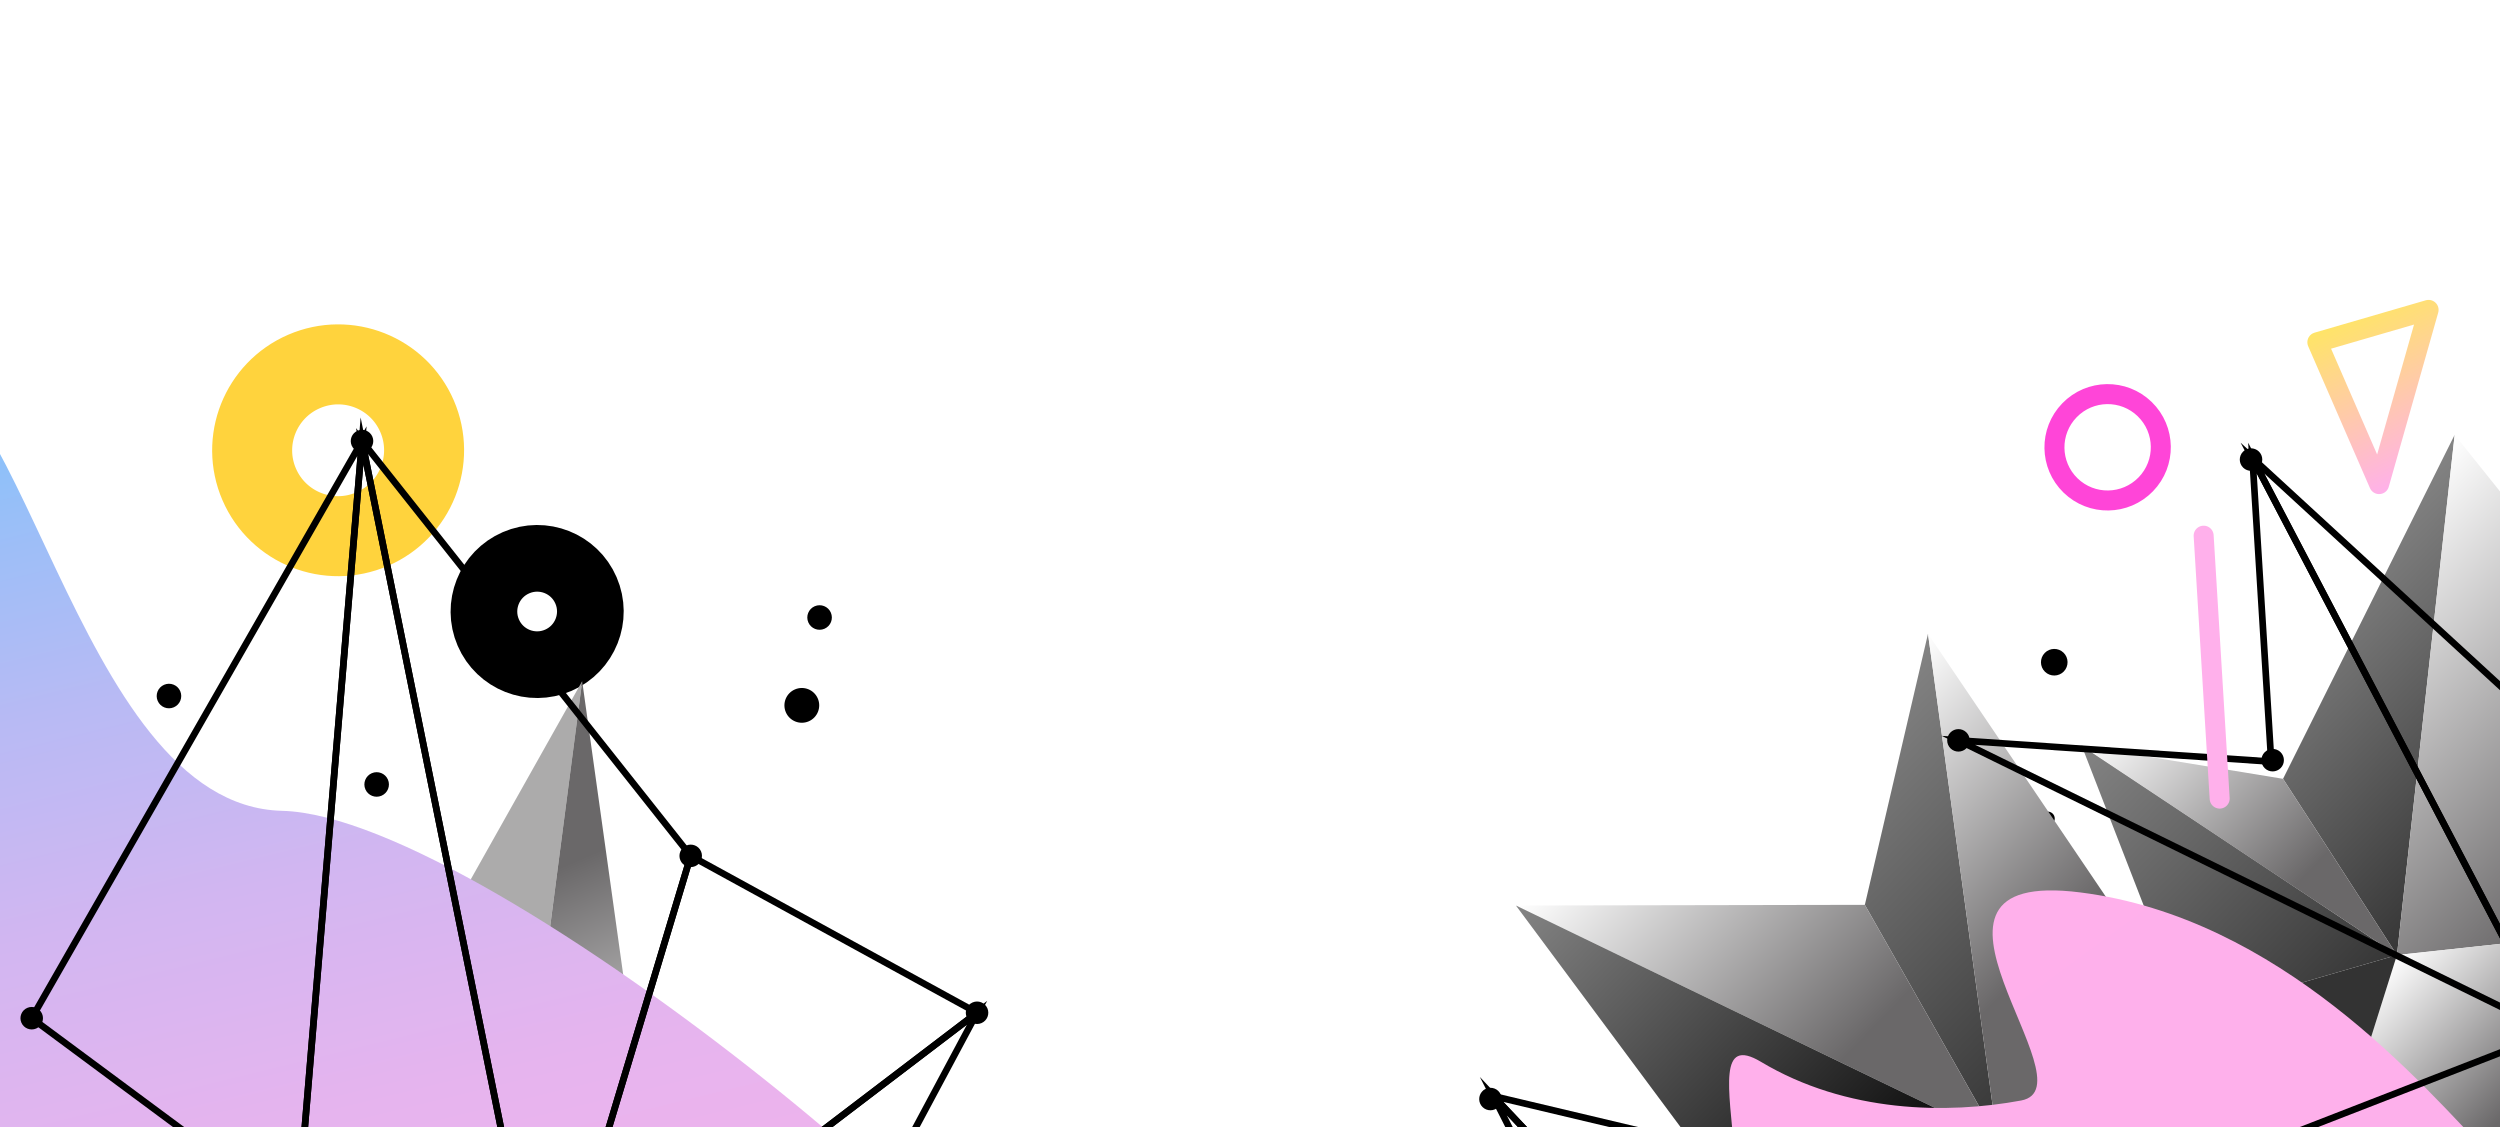
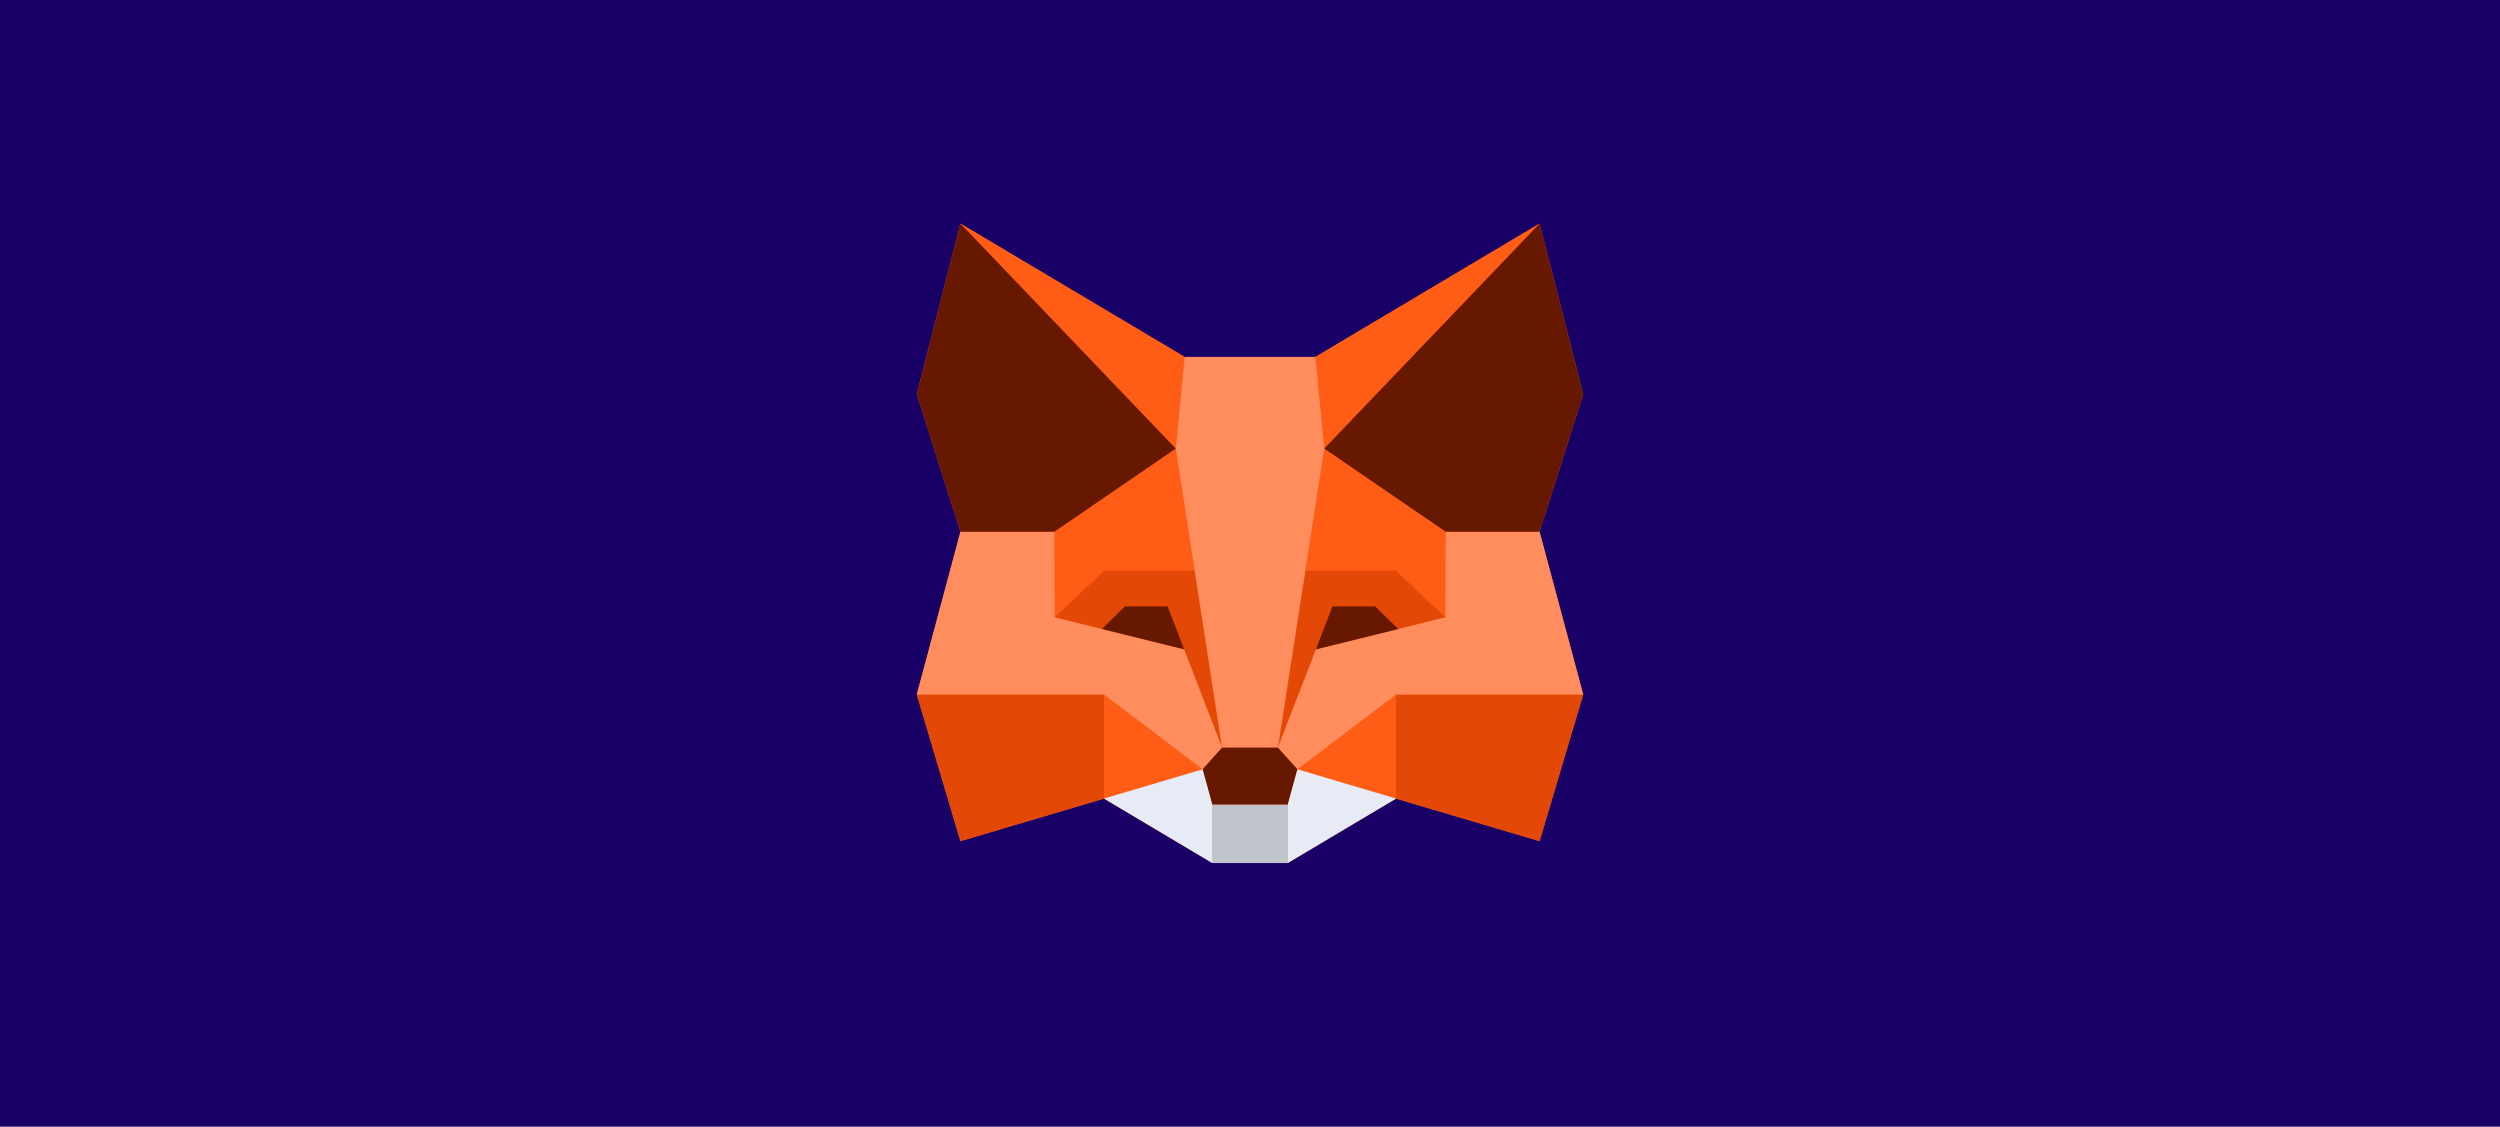
<svg xmlns="http://www.w3.org/2000/svg" width="375" height="169" viewBox="0 0 375 169" fill="none">
-   <path d="M122.668 104.771C122.097 103.449 120.561 102.841 119.239 103.413C117.916 103.985 117.306 105.52 117.877 106.841C118.449 108.163 119.984 108.771 121.307 108.199C122.63 107.627 123.24 106.092 122.668 104.771Z" fill="black" />
-   <path d="M58.189 116.938C57.786 116.005 56.702 115.576 55.768 115.98C54.834 116.383 54.404 117.467 54.807 118.4C55.211 119.333 56.295 119.762 57.228 119.358C58.162 118.954 58.593 117.871 58.189 116.938Z" fill="black" />
-   <path d="M124.628 91.895C124.225 90.962 123.141 90.533 122.207 90.936C121.274 91.34 120.843 92.424 121.247 93.356C121.65 94.289 122.734 94.718 123.668 94.315C124.602 93.911 125.032 92.828 124.628 91.895Z" fill="black" />
-   <path d="M27.036 103.674C26.633 102.741 25.549 102.312 24.615 102.716C23.681 103.119 23.251 104.203 23.654 105.136C24.057 106.069 25.141 106.498 26.075 106.094C27.009 105.69 27.439 104.607 27.036 103.674Z" fill="black" />
-   <path d="M62.555 62.426C59.732 55.896 52.145 52.892 45.608 55.718C39.071 58.544 36.059 66.128 38.882 72.659C41.705 79.189 49.292 82.192 55.83 79.366C62.367 76.541 65.378 68.956 62.555 62.426Z" stroke="#FFD33D" stroke-width="12" stroke-miterlimit="10" />
-   <path d="M87.899 88.559C86.152 84.516 81.455 82.657 77.408 84.407C73.361 86.156 71.497 90.851 73.245 94.894C74.992 98.936 79.689 100.795 83.736 99.046C87.783 97.297 89.647 92.602 87.899 88.559Z" stroke="black" stroke-width="10" stroke-miterlimit="10" stroke-linejoin="round" />
-   <path d="M-13.354 88.388L-15.284 208.505L-35.718 150.012L-13.354 88.388Z" fill="url(#paint0_linear)" />
-   <path d="M4.445 152.933L-15.284 208.505L-13.354 88.388L4.445 152.933Z" fill="url(#paint1_linear)" />
-   <path d="M43.462 139.509L-15.259 208.562L4.481 153.017L43.462 139.509Z" fill="url(#paint2_linear)" />
-   <path d="M87.328 102.171L76.063 188.466L57.207 155.754L87.328 102.171Z" fill="url(#paint3_linear)" />
-   <path d="M97.264 173.288L76.063 188.467L87.328 102.171L97.264 173.288Z" fill="url(#paint4_linear)" />
-   <path d="M76.063 188.466L196.471 212.6L77.19 217.382L76.063 188.466Z" fill="#4D4D4D" />
-   <path d="M44.487 182.736L76.063 188.467L57.207 155.754L44.487 182.736Z" fill="url(#paint5_linear)" />
-   <path d="M97.24 173.232L196.503 212.52L76.039 188.41L97.24 173.232Z" fill="url(#paint6_linear)" />
-   <path d="M44.487 182.736L-15.259 208.562L43.462 139.509L44.487 182.736Z" fill="url(#paint7_linear)" />
-   <path d="M43.377 139.545L44.664 182.76L57.045 155.69L43.377 139.545Z" fill="#333333" />
-   <path d="M-51.749 109.829C-60.699 122.552 -151.634 123.268 -93.388 153.556C-12.751 195.482 13.471 259.861 18.773 273.674C24.074 287.487 34.232 318.647 60.465 333.604C86.697 348.56 69.599 305.832 80.606 308.158C91.612 310.484 105.51 316.405 114.459 328.441C123.42 340.505 120.369 296.383 140.299 301.634C160.23 306.886 197.105 335.786 191.05 299.878C184.995 263.971 146.464 216.541 155.836 207.812C165.248 199.099 73.928 122.397 42.321 121.625C10.714 120.853 3.201 48.455 -16.725 53.893C-36.65 59.332 -35.925 87.319 -51.749 109.829Z" fill="url(#paint8_linear)" />
-   <path d="M44.623 182.277L81.636 201.36L54.302 66.16L44.623 182.277Z" stroke="black" stroke-miterlimit="10" />
-   <path d="M54.302 66.16L4.758 152.73L44.623 182.277L54.302 66.16Z" stroke="black" stroke-miterlimit="10" />
-   <path d="M54.302 66.16L103.607 128.38L81.636 201.36L54.302 66.16Z" stroke="black" stroke-miterlimit="10" />
-   <path d="M103.607 128.38L146.558 151.914L81.636 201.36L103.607 128.38Z" stroke="black" stroke-miterlimit="10" />
-   <path d="M128.432 185.811L146.558 151.914L81.637 201.36L128.432 185.811Z" stroke="black" stroke-miterlimit="10" />
-   <path d="M118.765 247.793L204.048 229.974L128.432 185.811L118.765 247.793Z" stroke="black" stroke-miterlimit="10" />
-   <path d="M148.108 151.244C147.739 150.389 146.745 149.995 145.889 150.365C145.033 150.735 144.638 151.729 145.008 152.584C145.378 153.439 146.371 153.832 147.227 153.462C148.083 153.092 148.478 152.099 148.108 151.244Z" fill="black" />
-   <path d="M6.308 152.06C5.939 151.205 4.945 150.812 4.089 151.182C3.233 151.552 2.839 152.545 3.208 153.4C3.578 154.255 4.572 154.649 5.428 154.279C6.284 153.909 6.678 152.915 6.308 152.06Z" fill="black" />
-   <path d="M55.852 65.49C55.483 64.635 54.489 64.242 53.633 64.612C52.777 64.982 52.383 65.975 52.752 66.83C53.122 67.685 54.115 68.079 54.972 67.709C55.828 67.339 56.222 66.345 55.852 65.49Z" fill="black" />
-   <path d="M105.157 127.71C104.787 126.855 103.793 126.461 102.937 126.831C102.081 127.201 101.687 128.195 102.057 129.05C102.426 129.905 103.42 130.298 104.276 129.928C105.132 129.558 105.526 128.565 105.157 127.71Z" fill="black" />
-   <path d="M33.755 217.413C33.755 217.413 -4.75 223.666 -3.248 195.184C-1.745 166.701 -5.137 152.898 -17.292 144.586C-29.447 136.275 -47.288 140.345 -59.974 123.843C-68.379 112.908 -62.156 87.531 -81.291 91.859" stroke="#83FEB9" stroke-width="6" stroke-miterlimit="10" />
-   <path d="M347.604 51.339L364.288 46.484L356.868 72.616L347.604 51.339Z" stroke="url(#paint9_linear)" stroke-width="3" stroke-miterlimit="10" stroke-linecap="round" stroke-linejoin="round" />
-   <path d="M244.615 155.508C245.028 155.91 245.689 155.9 246.09 155.486C246.492 155.072 246.482 154.412 246.069 154.011C245.656 153.609 244.996 153.619 244.594 154.033C244.192 154.447 244.202 155.107 244.615 155.508Z" fill="black" />
-   <path d="M306.442 123.535C306.855 123.936 307.516 123.926 307.917 123.512C308.319 123.098 308.31 122.438 307.896 122.037C307.483 121.636 306.823 121.646 306.421 122.059C306.02 122.473 306.029 123.133 306.442 123.535Z" fill="black" />
-   <path d="M306.749 100.766C307.538 101.533 308.801 101.513 309.569 100.723C310.337 99.932 310.319 98.669 309.529 97.902C308.739 97.135 307.476 97.154 306.709 97.945C305.941 98.736 305.959 99.999 306.749 100.766Z" fill="black" />
-   <path d="M391.802 156.479L382.164 55.282L417.738 100.139L445.579 95.505L391.802 156.479Z" fill="url(#paint10_linear)" />
-   <path d="M310.584 72.822C313.744 75.89 318.795 75.813 321.866 72.65C324.937 69.487 324.865 64.436 321.706 61.368C318.546 58.3 313.495 58.377 310.424 61.54C307.353 64.703 307.424 69.754 310.584 72.822Z" stroke="#FF45D8" stroke-width="3" stroke-miterlimit="10" />
-   <path d="M368.2 65.217L359.541 143.255L342.457 116.823L368.2 65.217Z" fill="url(#paint11_linear)" />
-   <path d="M424.976 136.182L359.541 143.255L368.2 65.217L424.976 136.182Z" fill="url(#paint12_linear)" />
-   <path d="M461.43 135.974L342.818 195.917L424.976 136.182L461.43 135.974Z" fill="url(#paint13_linear)" />
-   <path d="M450.347 165.483L342.818 195.917L461.43 135.974L450.347 165.483Z" fill="url(#paint14_linear)" />
-   <path d="M429.817 220.482L342.774 195.875L384.474 267.178L429.817 220.482Z" fill="url(#paint15_linear)" />
-   <path d="M342.774 195.874L299.559 170.687L341.013 247.658L342.774 195.874Z" fill="url(#paint16_linear)" />
-   <path d="M270.195 193.443L299.559 170.687L341.013 247.658L270.195 193.443Z" fill="url(#paint17_linear)" />
-   <path d="M279.728 135.725L299.559 170.687L289.199 95.065L279.728 135.725Z" fill="url(#paint18_linear)" />
-   <path d="M227.388 135.828L299.559 170.687L279.728 135.725L227.388 135.828Z" fill="url(#paint19_linear)" />
-   <path d="M289.199 95.065L299.559 170.687L327.988 152.416L289.199 95.065Z" fill="url(#paint20_linear)" />
-   <path d="M312.221 111.772L359.541 143.255L327.988 152.416L312.221 111.772Z" fill="url(#paint21_linear)" />
-   <path d="M342.818 195.917L359.541 143.255L424.976 136.182L342.818 195.917Z" fill="url(#paint22_linear)" />
-   <path d="M327.988 152.416L342.928 196.024L299.559 170.687L327.988 152.416Z" fill="url(#paint23_linear)" />
-   <path d="M359.541 143.255L342.928 196.024L327.988 152.416L359.541 143.255Z" fill="#333333" />
-   <path d="M450.347 165.483L429.861 220.524L342.928 196.024L450.347 165.483Z" fill="url(#paint24_linear)" />
-   <path d="M227.388 135.828L270.195 193.442L299.559 170.687L227.388 135.828Z" fill="url(#paint25_linear)" />
-   <path d="M359.541 143.255L312.222 111.858L342.457 116.823L359.541 143.255Z" fill="url(#paint26_linear)" />
-   <path d="M501.266 297.777C504.675 282.599 588.436 247.188 523.036 241.457C432.497 233.526 383.664 184.054 373.486 173.315C363.308 162.576 342.014 137.663 312.057 133.865C282.1 130.068 314.228 163.02 303.168 165.076C292.109 167.133 277.003 166.972 264.134 159.269C251.242 151.545 270.922 191.153 250.498 193.916C230.073 196.679 184.953 184.064 204.27 214.932C223.587 245.8 277.318 274.907 271.993 286.555C266.624 298.203 380.324 334.188 409.828 322.823C439.331 311.458 473.94 375.491 490.275 362.851C506.61 350.211 495.245 324.626 501.266 297.777Z" fill="url(#paint27_linear)" />
-   <path d="M337.868 68.717L382.924 154.834L412.405 137.242L337.868 68.717Z" stroke="black" stroke-miterlimit="10" />
-   <path d="M382.924 154.834L307.389 184.196L416.682 194.033L382.924 154.834Z" stroke="black" stroke-miterlimit="10" />
-   <path d="M293.766 111.054L382.924 154.834L337.868 68.717L340.684 114.246L293.766 111.054Z" stroke="black" stroke-miterlimit="10" />
-   <path d="M307.389 184.196L223.996 164.416L290.972 235.443L307.389 184.196Z" stroke="black" stroke-miterlimit="10" />
-   <path d="M290.972 235.443L260.384 236.125L223.996 164.416L290.972 235.443Z" stroke="black" stroke-miterlimit="10" />
-   <path d="M336.478 70.149C337.147 70.798 338.215 70.781 338.865 70.112C339.514 69.443 339.499 68.375 338.831 67.726C338.163 67.077 337.094 67.093 336.444 67.762C335.795 68.431 335.81 69.5 336.478 70.149Z" fill="black" />
-   <path d="M339.721 115.237C340.39 115.886 341.458 115.87 342.108 115.201C342.758 114.532 342.743 113.463 342.074 112.814C341.406 112.165 340.337 112.182 339.688 112.851C339.038 113.52 339.053 114.588 339.721 115.237Z" fill="black" />
-   <path d="M292.589 112.266C293.258 112.915 294.326 112.898 294.976 112.229C295.626 111.56 295.61 110.492 294.942 109.843C294.274 109.194 293.205 109.21 292.555 109.879C291.906 110.548 291.921 111.617 292.589 112.266Z" fill="black" />
-   <path d="M222.391 166.068C223.06 166.717 224.128 166.7 224.778 166.031C225.428 165.362 225.412 164.294 224.744 163.645C224.076 162.996 223.007 163.012 222.358 163.681C221.708 164.35 221.723 165.419 222.391 166.068Z" fill="black" />
-   <path d="M330.547 80.352L332.95 119.789" stroke="#FFB0EB" stroke-width="3" stroke-miterlimit="10" stroke-linecap="round" />
-   <defs>
-     <linearGradient id="paint0_linear" x1="7.407" y1="198.697" x2="-36.036" y2="98.193" gradientUnits="userSpaceOnUse">
-       <stop stop-color="white" />
-       <stop offset="0.674" stop-color="#6A6869" />
-     </linearGradient>
-     <linearGradient id="paint1_linear" x1="7.407" y1="198.697" x2="-36.036" y2="98.193" gradientUnits="userSpaceOnUse">
-       <stop stop-color="white" />
-       <stop offset="0.674" stop-color="#6A6869" />
-     </linearGradient>
-     <linearGradient id="paint2_linear" x1="22.066" y1="192.439" x2="4.938" y2="152.812" gradientUnits="userSpaceOnUse">
-       <stop stop-color="white" />
-       <stop offset="0.674" stop-color="#6A6869" />
-     </linearGradient>
-     <linearGradient id="paint3_linear" x1="94.532" y1="180.484" x2="64.876" y2="111.876" gradientUnits="userSpaceOnUse">
-       <stop stop-color="white" />
-       <stop offset="0.558" stop-color="#ACABAB" />
-     </linearGradient>
-     <linearGradient id="paint4_linear" x1="96.523" y1="179.624" x2="66.867" y2="111.015" gradientUnits="userSpaceOnUse">
-       <stop stop-color="white" />
-       <stop offset="0.674" stop-color="#6A6869" />
-     </linearGradient>
-     <linearGradient id="paint5_linear" x1="63.808" y1="193.765" x2="48.924" y2="159.332" gradientUnits="userSpaceOnUse">
-       <stop stop-color="#7E7C7D" />
-       <stop offset="1" stop-color="#6A6869" />
-     </linearGradient>
-     <linearGradient id="paint6_linear" x1="150.147" y1="232.557" x2="120.212" y2="163.302" gradientUnits="userSpaceOnUse">
-       <stop stop-color="white" />
-       <stop offset="0.674" stop-color="#6A6869" />
-     </linearGradient>
-     <linearGradient id="paint7_linear" x1="22.066" y1="192.439" x2="6.154" y2="155.626" gradientUnits="userSpaceOnUse">
-       <stop stop-color="white" />
-       <stop offset="1" stop-color="#9C9A9B" />
-     </linearGradient>
-     <linearGradient id="paint8_linear" x1="-43.669" y1="60.367" x2="28.568" y2="355.677" gradientUnits="userSpaceOnUse">
-       <stop stop-color="#75C4FD" />
-       <stop offset="0.09" stop-color="#99BFF8" />
-       <stop offset="0.189" stop-color="#B8BAF4" />
-       <stop offset="0.296" stop-color="#D2B6F1" />
-       <stop offset="0.415" stop-color="#E6B4EE" />
-       <stop offset="0.55" stop-color="#F4B2EC" />
-       <stop offset="0.715" stop-color="#FDB0EB" />
-       <stop offset="1" stop-color="#FFB0EB" />
-     </linearGradient>
-     <linearGradient id="paint9_linear" x1="354.204" y1="46.286" x2="365.754" y2="70.203" gradientUnits="userSpaceOnUse">
-       <stop stop-color="#FFE566" />
-       <stop offset="1" stop-color="#FFB0EB" />
-     </linearGradient>
-     <linearGradient id="paint10_linear" x1="359.614" y1="75.67" x2="414.299" y2="136.102" gradientUnits="userSpaceOnUse">
-       <stop stop-color="#75C4FD" />
-       <stop offset="0.09" stop-color="#99BFF8" />
-       <stop offset="0.189" stop-color="#B8BAF4" />
-       <stop offset="0.296" stop-color="#D2B6F1" />
-       <stop offset="0.415" stop-color="#E6B4EE" />
-       <stop offset="0.55" stop-color="#F4B2EC" />
-       <stop offset="0.715" stop-color="#FDB0EB" />
-       <stop offset="1" stop-color="#FFB0EB" />
-     </linearGradient>
-     <linearGradient id="paint11_linear" x1="346.595" y1="87.467" x2="381.14" y2="121.011" gradientUnits="userSpaceOnUse">
-       <stop stop-color="#848484" />
-       <stop offset="1" stop-color="#363636" />
-     </linearGradient>
-     <linearGradient id="paint12_linear" x1="346.595" y1="87.467" x2="411.285" y2="150.282" gradientUnits="userSpaceOnUse">
-       <stop stop-color="white" />
-       <stop offset="0.674" stop-color="#6A6869" />
-     </linearGradient>
-     <linearGradient id="paint13_linear" x1="386.572" y1="150.858" x2="417.67" y2="181.055" gradientUnits="userSpaceOnUse">
-       <stop stop-color="white" />
-       <stop offset="0.674" stop-color="#6A6869" />
-     </linearGradient>
-     <linearGradient id="paint14_linear" x1="386.572" y1="150.858" x2="426.701" y2="189.823" gradientUnits="userSpaceOnUse">
-       <stop stop-color="white" />
-       <stop offset="1" stop-color="#9C9A9B" />
-     </linearGradient>
-     <linearGradient id="paint15_linear" x1="350.053" y1="188.397" x2="407.135" y2="243.825" gradientUnits="userSpaceOnUse">
-       <stop offset="0.001" stop-color="#E6E6E6" />
-       <stop offset="1" stop-color="#373737" />
-     </linearGradient>
-     <linearGradient id="paint16_linear" x1="294.572" y1="175.822" x2="354.388" y2="233.904" gradientUnits="userSpaceOnUse">
-       <stop stop-color="#848484" />
-       <stop offset="1" />
-     </linearGradient>
-     <linearGradient id="paint17_linear" x1="346.566" y1="241.959" x2="283.01" y2="180.245" gradientUnits="userSpaceOnUse">
-       <stop stop-color="#848484" />
-       <stop offset="1" stop-color="#363636" />
-     </linearGradient>
-     <linearGradient id="paint18_linear" x1="272.819" y1="111.934" x2="315.945" y2="153.811" gradientUnits="userSpaceOnUse">
-       <stop stop-color="#848484" />
-       <stop offset="1" stop-color="#363636" />
-     </linearGradient>
-     <linearGradient id="paint19_linear" x1="240.111" y1="122.725" x2="294.679" y2="175.711" gradientUnits="userSpaceOnUse">
-       <stop stop-color="white" />
-       <stop offset="0.674" stop-color="#6A6869" />
-     </linearGradient>
-     <linearGradient id="paint20_linear" x1="272.819" y1="111.934" x2="321.446" y2="159.153" gradientUnits="userSpaceOnUse">
-       <stop stop-color="white" />
-       <stop offset="0.674" stop-color="#6A6869" />
-     </linearGradient>
-     <linearGradient id="paint21_linear" x1="309.491" y1="114.561" x2="349.592" y2="153.5" gradientUnits="userSpaceOnUse">
-       <stop stop-color="#848484" />
-       <stop offset="1" stop-color="#363636" />
-     </linearGradient>
-     <linearGradient id="paint22_linear" x1="359.966" y1="142.817" x2="390.11" y2="172.088" gradientUnits="userSpaceOnUse">
-       <stop stop-color="white" />
-       <stop offset="0.674" stop-color="#6A6869" />
-     </linearGradient>
-     <linearGradient id="paint23_linear" x1="311.026" y1="158.877" x2="346.012" y2="192.849" gradientUnits="userSpaceOnUse">
-       <stop stop-color="#A5A3A4" />
-       <stop offset="1" stop-color="#6A6869" />
-     </linearGradient>
-     <linearGradient id="paint24_linear" x1="376.625" y1="161.321" x2="433.614" y2="216.659" gradientUnits="userSpaceOnUse">
-       <stop stop-color="white" />
-       <stop offset="1" stop-color="#9C9A9B" />
-     </linearGradient>
-     <linearGradient id="paint25_linear" x1="232.182" y1="130.89" x2="286.75" y2="183.877" gradientUnits="userSpaceOnUse">
-       <stop stop-color="#848484" />
-       <stop offset="1" />
-     </linearGradient>
-     <linearGradient id="paint26_linear" x1="318.315" y1="105.584" x2="358.361" y2="144.469" gradientUnits="userSpaceOnUse">
-       <stop stop-color="white" />
-       <stop offset="0.674" stop-color="#6A6869" />
-     </linearGradient>
-     <linearGradient id="paint27_linear" x1="512.701" y1="346.572" x2="333.098" y2="101.279" gradientUnits="userSpaceOnUse">
-       <stop stop-color="#75C4FD" />
-       <stop offset="0.09" stop-color="#99BFF8" />
-       <stop offset="0.189" stop-color="#B8BAF4" />
-       <stop offset="0.296" stop-color="#D2B6F1" />
-       <stop offset="0.415" stop-color="#E6B4EE" />
-       <stop offset="0.55" stop-color="#F4B2EC" />
-       <stop offset="0.715" stop-color="#FDB0EB" />
-       <stop offset="1" stop-color="#FFB0EB" />
-     </linearGradient>
-   </defs>
+   <rect width="375" height="169" fill="#190066" />
+   <path d="M230.934 126.174L209.403 119.793L193.165 129.454L181.835 129.45L165.588 119.793L144.066 126.174L137.519 104.177L144.066 79.764L137.519 59.123L144.066 33.541L177.696 53.539H197.304L230.934 33.541L237.481 59.123L230.934 79.764L237.481 104.177L230.934 126.174Z" fill="#FF5C16" />
+   <path d="M144.07 33.541L177.701 53.553L176.363 67.287L144.07 33.541Z" fill="#FF5C16" />
+   <path d="M165.593 104.187L180.39 115.406L165.593 119.793V104.187Z" fill="#FF5C16" />
+   <path d="M179.207 85.639L176.363 67.297L158.159 79.769L158.149 79.764V79.773L158.206 92.611L165.588 85.639H165.593H179.207Z" fill="#FF5C16" />
+   <path d="M230.934 33.541L197.304 53.553L198.637 67.287L230.934 33.541Z" fill="#FF5C16" />
+   <path d="M209.412 104.187L194.615 115.406L209.412 119.793V104.187Z" fill="#FF5C16" />
+   <path d="M216.85 79.773H216.855H216.85V79.764L216.846 79.769L198.641 67.297L195.797 85.639H209.412L216.799 92.611L216.85 79.773Z" fill="#FF5C16" />
+   <path d="M165.588 119.793L144.066 126.174L137.519 104.187H165.588V119.793Z" fill="#E34807" />
+   <path d="M179.203 85.634L183.314 112.15L177.616 97.407L158.196 92.611L165.583 85.634H179.198H179.203Z" fill="#E34807" />
+   <path d="M209.412 119.793L230.934 126.174L237.481 104.187H209.412V119.793Z" fill="#E34807" />
+   <path d="M195.797 85.634L191.686 112.15L197.384 97.407L216.803 92.611L209.412 85.634H195.797Z" fill="#E34807" />
+   <path d="M137.519 104.177L144.066 79.764H158.145L158.196 92.606L177.616 97.402L183.314 112.145L180.385 115.392L165.588 104.173H137.519V104.177Z" fill="#FF8D5D" />
+   <path d="M237.481 104.177L230.934 79.764H216.855L216.803 92.606L197.384 97.402L191.686 112.145L194.615 115.392L209.412 104.173H237.481V104.177Z" fill="#FF8D5D" />
+   <path d="M197.304 53.539H187.5H177.696L176.363 67.273L183.314 112.131H191.686L198.641 67.273L197.304 53.539Z" fill="#FF8D5D" />
+   <path d="M144.066 33.541L137.519 59.123L144.066 79.764H158.145L176.359 67.287L144.066 33.541Z" fill="#661800" />
+   <path d="M175.134 90.96H168.756L165.283 94.347L177.621 97.392L175.134 90.955V90.96Z" fill="#661800" />
+   <path d="M230.934 33.541L237.481 59.123L230.934 79.764H216.855L198.641 67.287L230.934 33.541Z" fill="#661800" />
+   <path d="M199.876 90.96H206.263L209.736 94.352L197.384 97.402L199.876 90.955V90.96Z" fill="#661800" />
+   <path d="M193.16 120.703L194.615 115.401L191.686 112.154H183.309L180.381 115.401L181.835 120.703" fill="#661800" />
+   <path d="M193.16 120.703V129.459H181.835V120.703H193.16Z" fill="#C0C4CD" />
+   <path d="M165.593 119.784L181.845 129.454V120.699L180.39 115.396L165.593 119.784Z" fill="#E7EBF6" />
+   <path d="M209.412 119.784L193.16 129.454V120.699L194.615 115.396L209.412 119.784Z" fill="#E7EBF6" />
</svg>
